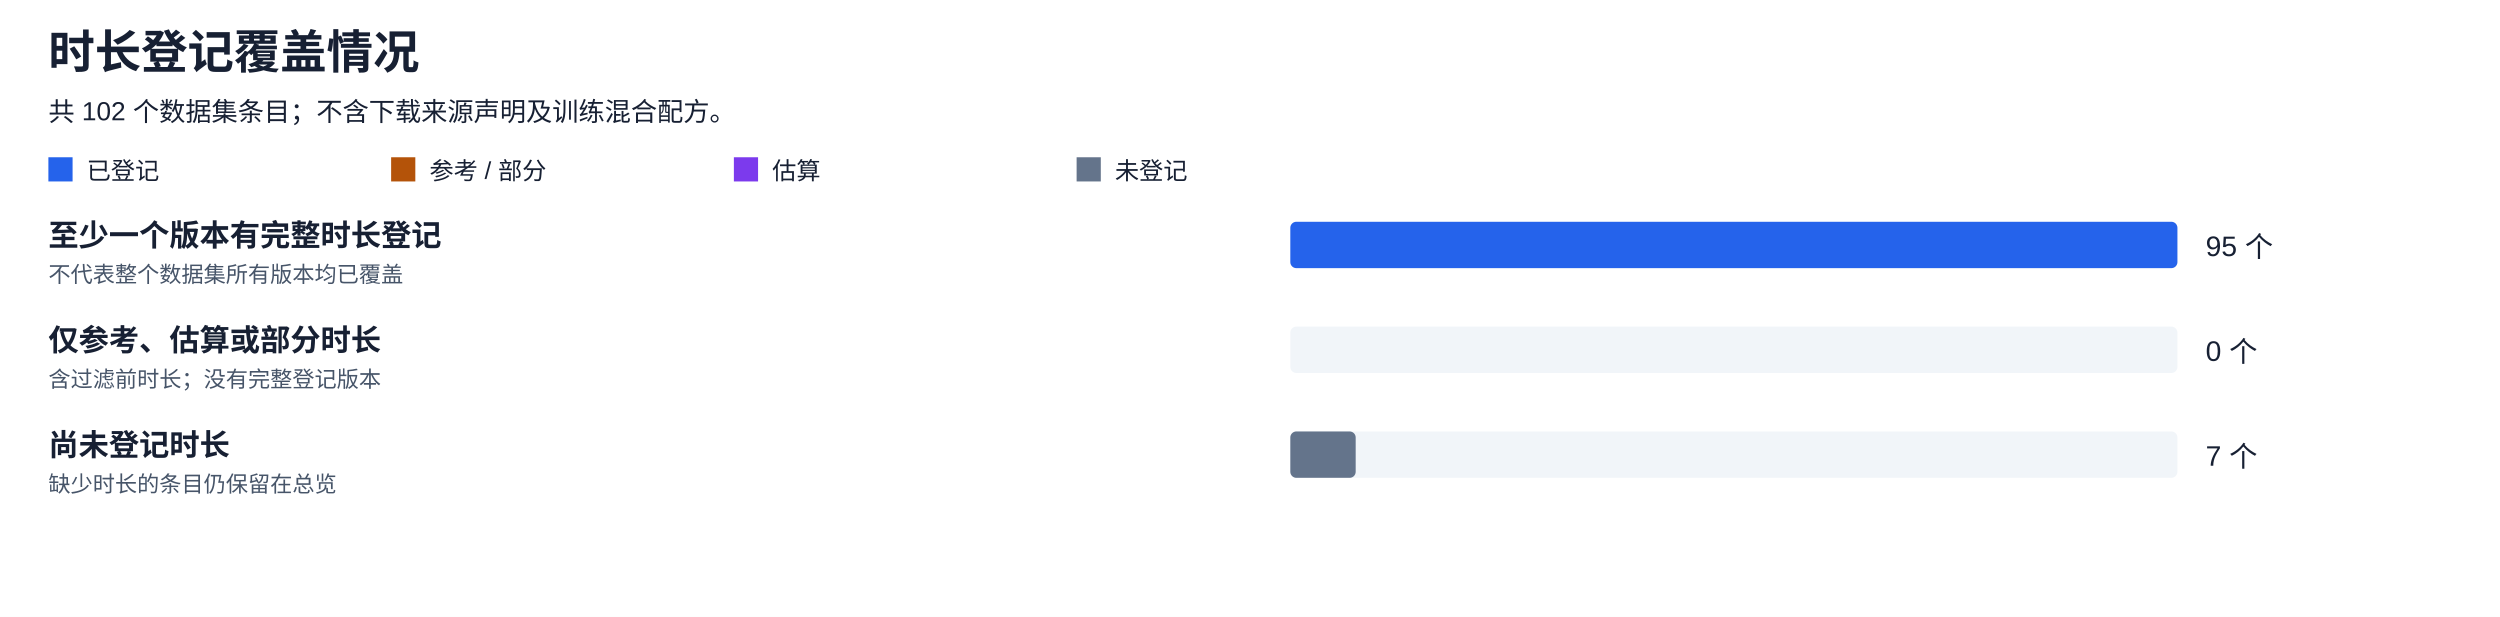
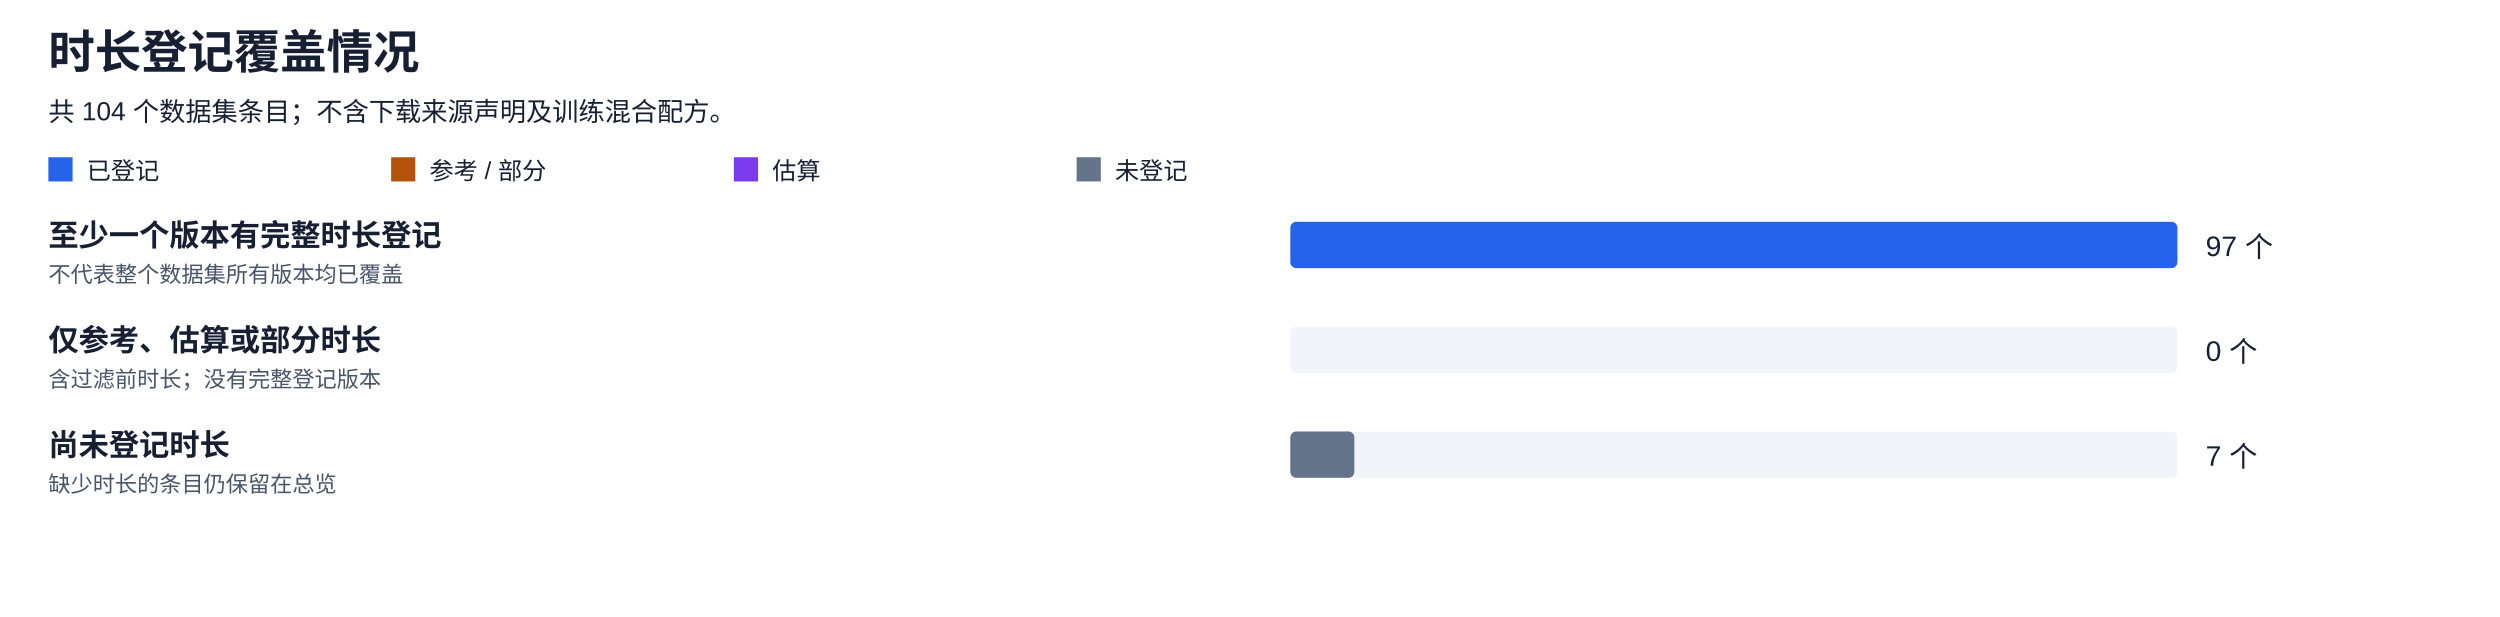
<svg xmlns="http://www.w3.org/2000/svg" width="1240" height="306" viewBox="0 0 1240 306" role="img" aria-labelledby="title desc">
  <rect width="100%" height="100%" fill="white" />
  <g font-family="Arial, Noto Sans CJK SC, Microsoft YaHei, sans-serif" fill="#172033">
    <text x="24" y="34" font-size="23" font-weight="700">时长登记覆盖情况</text>
-     <text x="24" y="60" font-size="13">共 102 个数据集条目；不含下载来源声明及训练混合配方。</text>
+     <text x="24" y="60" font-size="13">共 104 个数据集条目；不含下载来源声明及训练混合配方。</text>
    <rect x="24" y="78" width="12" height="12" fill="#2563eb" />
    <text x="43" y="89" font-size="12">已登记</text>
    <rect x="194" y="78" width="12" height="12" fill="#b45309" />
    <text x="213" y="89" font-size="12">参考 / 部分</text>
    <rect x="364" y="78" width="12" height="12" fill="#7c3aed" />
    <text x="383" y="89" font-size="12">估算</text>
    <rect x="534" y="78" width="12" height="12" fill="#64748b" />
    <text x="553" y="89" font-size="12">未登记</text>
    <text x="24" y="122" font-size="15" font-weight="600">至少一个版本有完整时长登记</text>
    <text x="24" y="140" font-size="11" fill="#475569">不代表整个数据集所有版本均已覆盖</text>
    <rect x="640" y="110" width="440" height="23" rx="3" fill="#f1f5f9" />
    <rect x="640" y="110" width="440.00" height="23" rx="3" fill="#2563eb" />
-     <text x="1094" y="127" font-size="14">95 个</text>
+     <text x="1094" y="127" font-size="14">97 个</text>
    <text x="24" y="174" font-size="15" font-weight="600">仅参考、估算或部分时长</text>
    <text x="24" y="192" font-size="11" fill="#475569">含过滤前时长；没有完整登记版本</text>
    <rect x="640" y="162" width="440" height="23" rx="3" fill="#f1f5f9" />
    <rect x="640" y="162" width="0.00" height="23" rx="3" fill="#b45309" />
    <text x="1094" y="179" font-size="14">0 个</text>
    <text x="24" y="226" font-size="15" font-weight="600">尚未登记时长</text>
    <text x="24" y="244" font-size="11" fill="#475569">缺少时长的条目仍保留在总览</text>
    <rect x="640" y="214" width="440" height="23" rx="3" fill="#f1f5f9" />
-     <rect x="640" y="214" width="32.42" height="23" rx="3" fill="#64748b" />
+     <rect x="640" y="214" width="31.75" height="23" rx="3" fill="#64748b" />
    <text x="1094" y="231" font-size="14">7 个</text>
  </g>
</svg>
